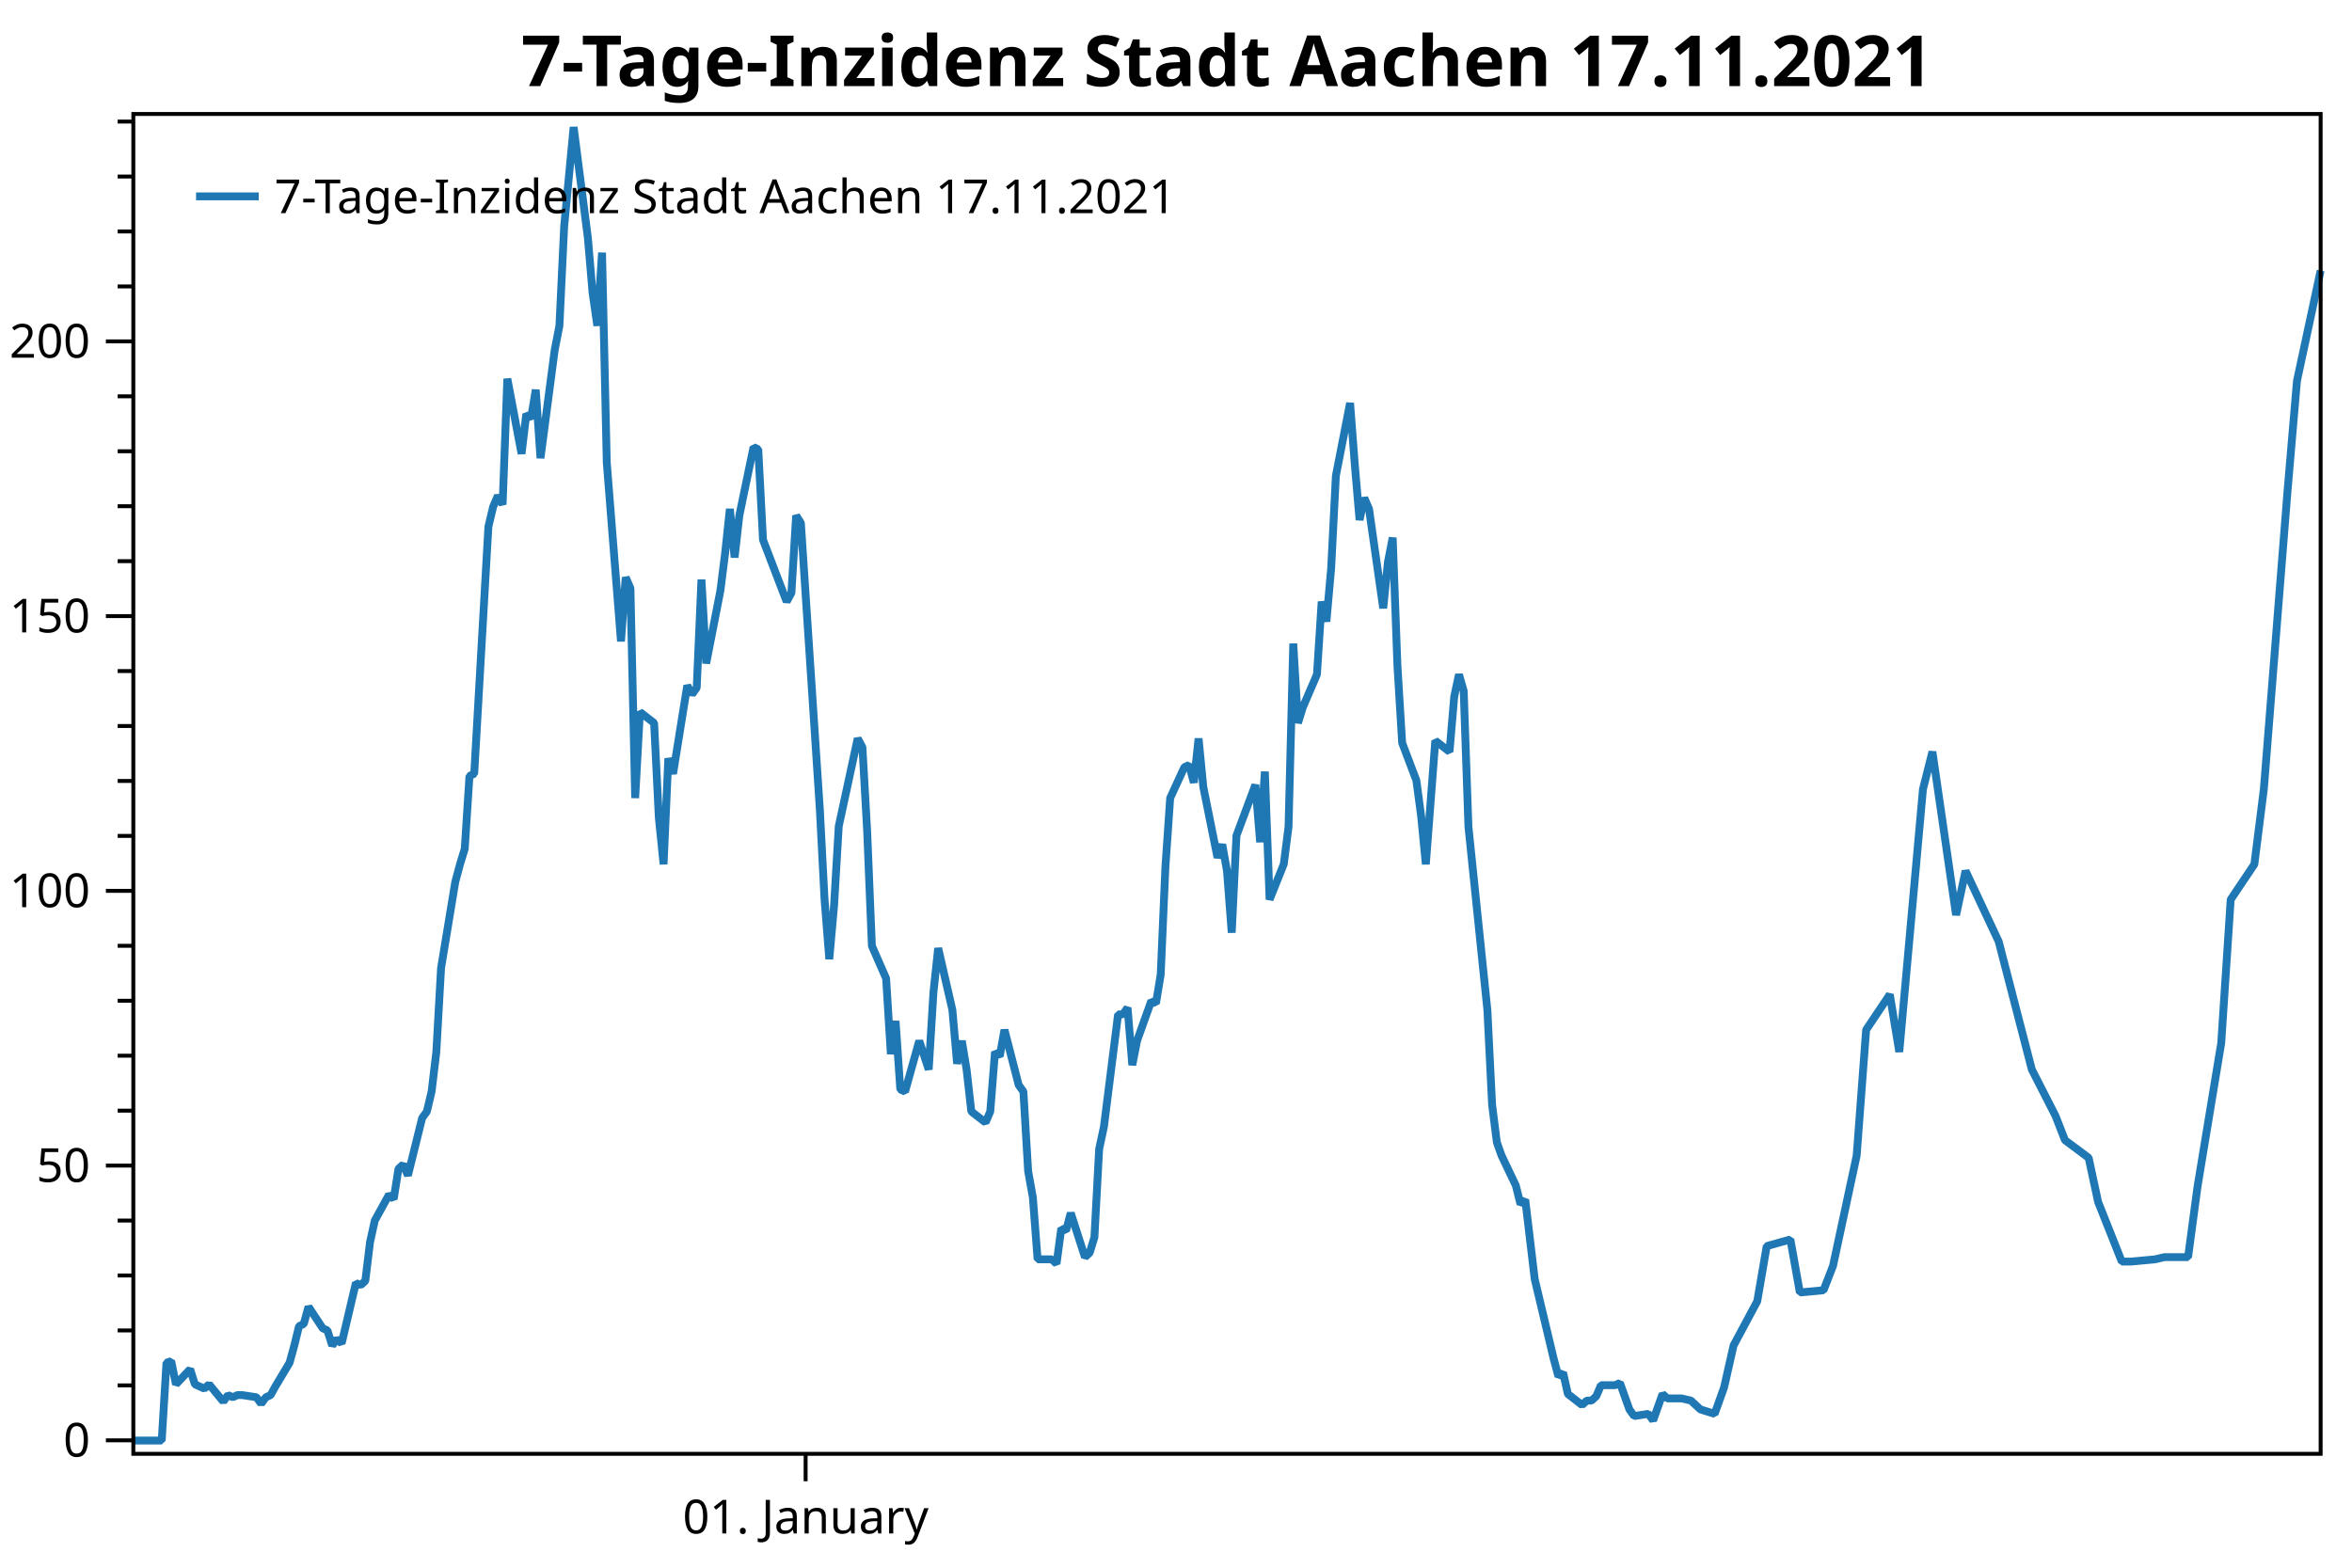
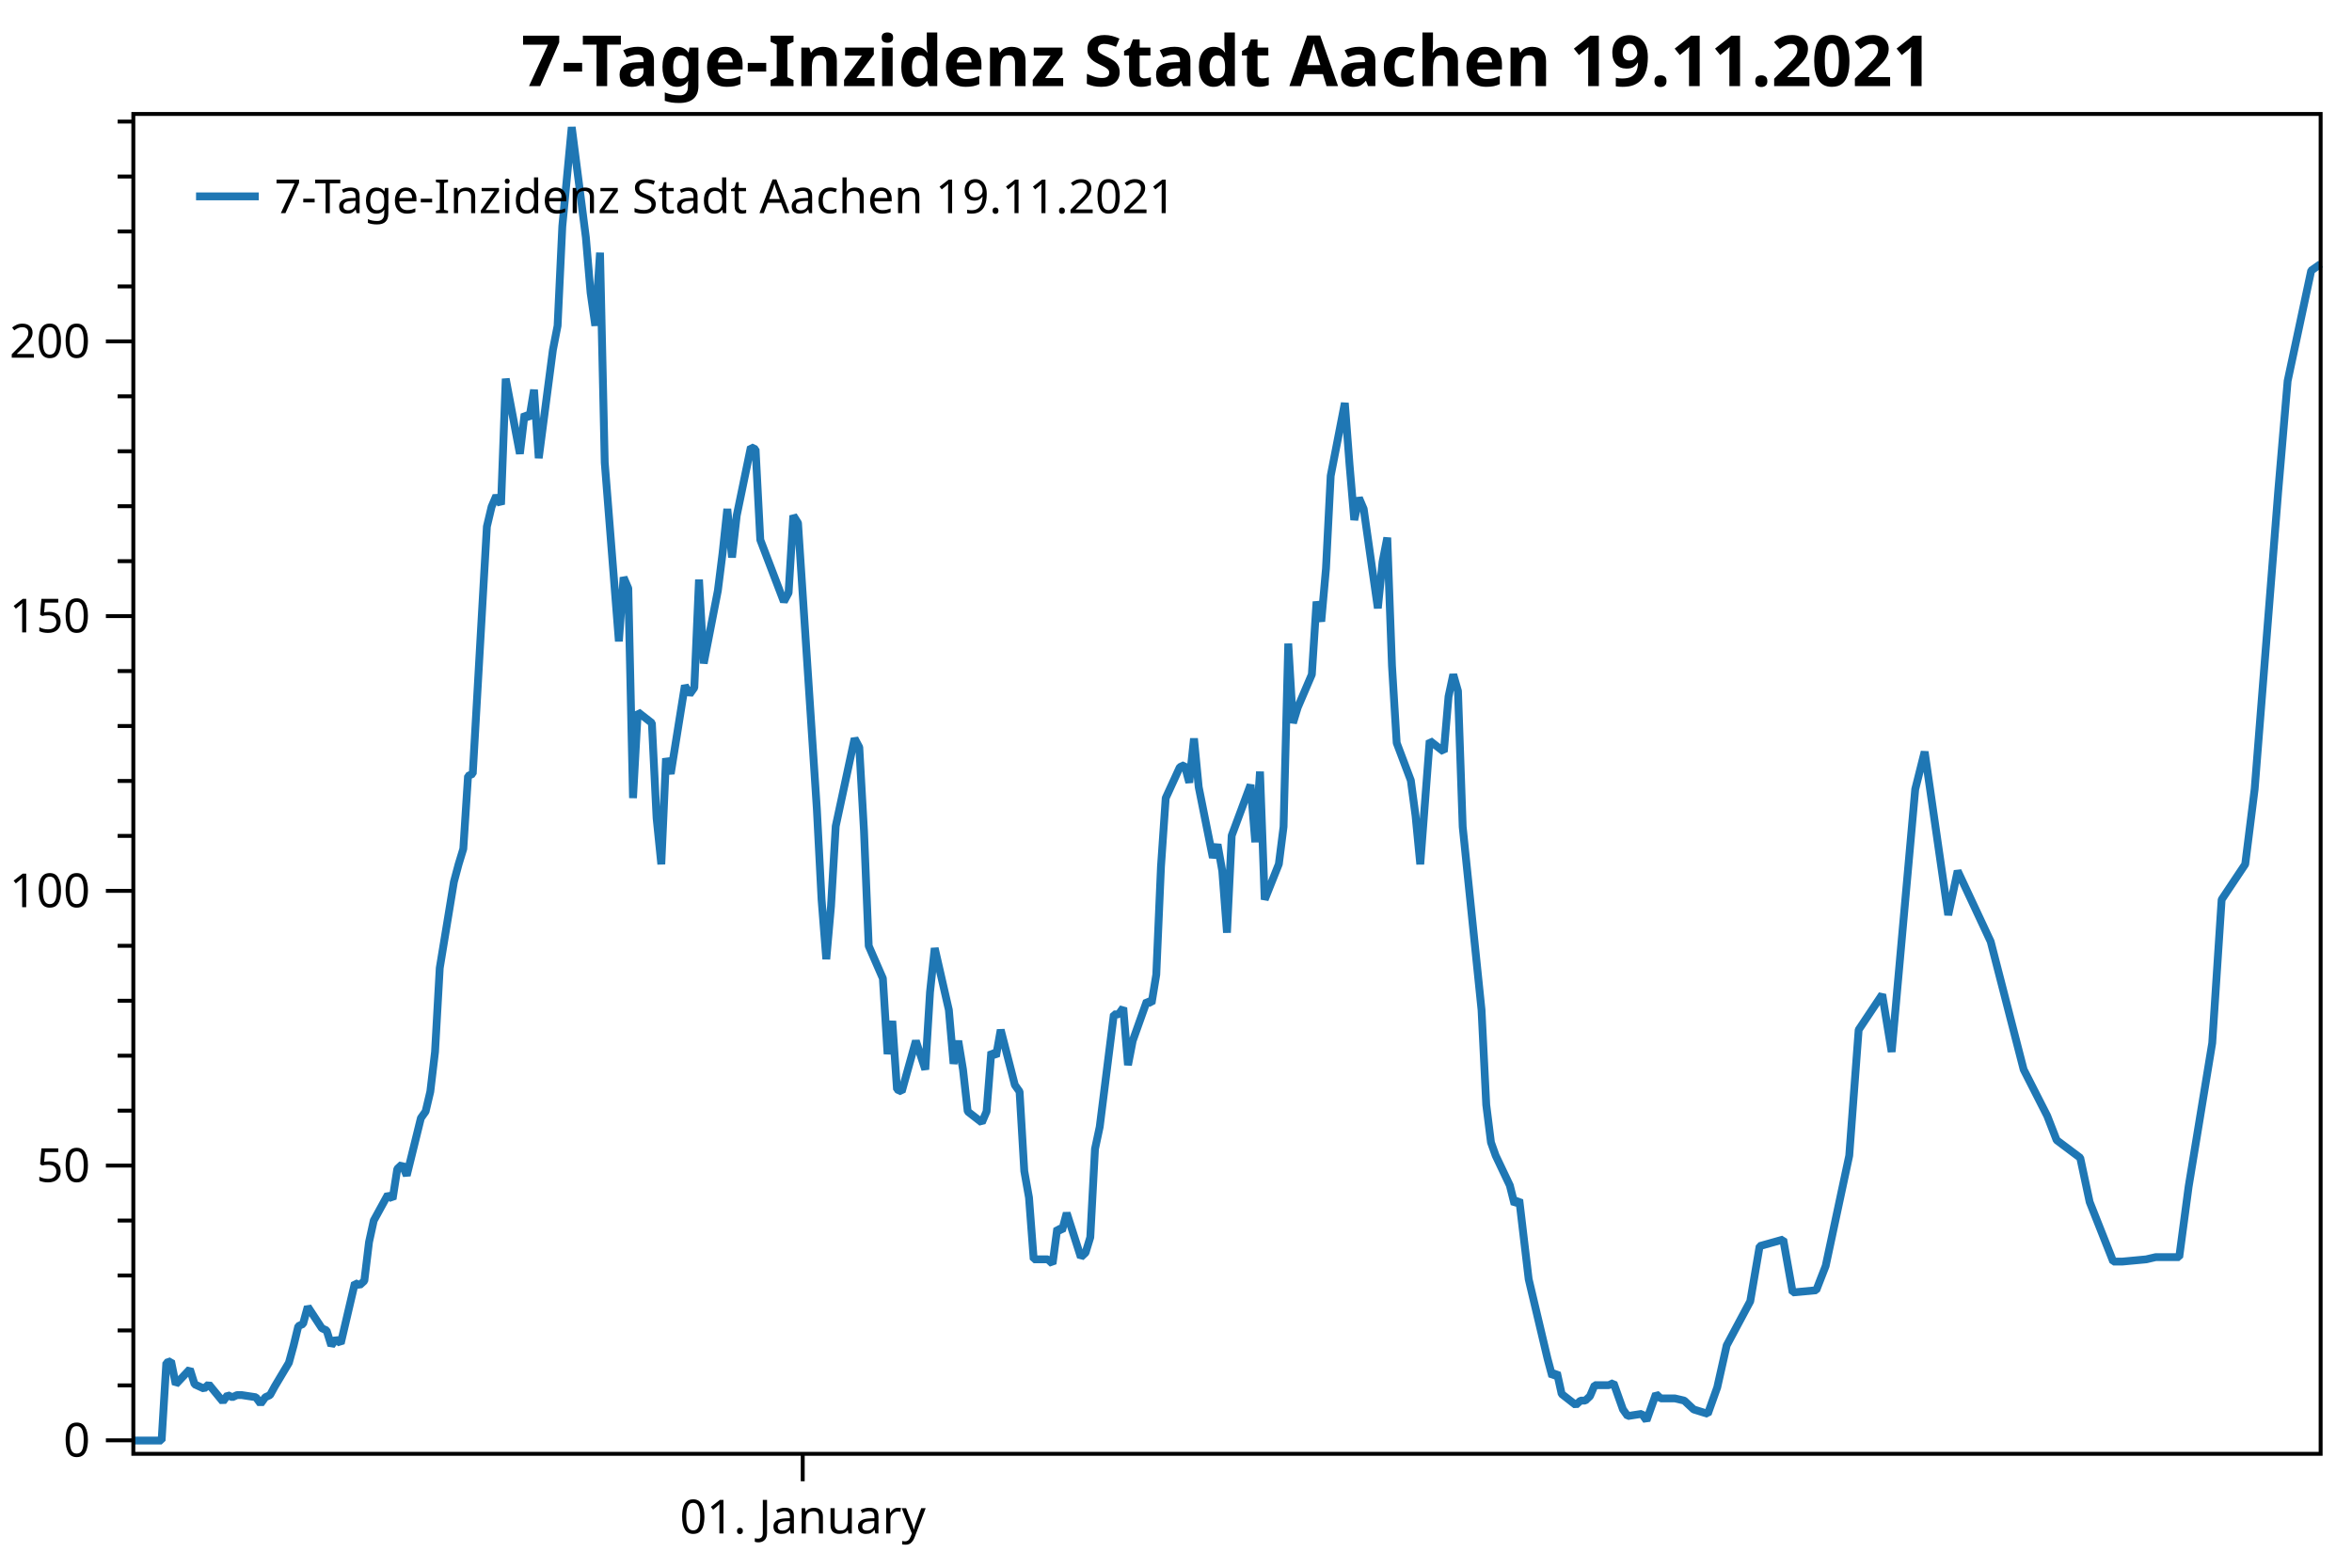
<svg xmlns="http://www.w3.org/2000/svg" width="600" height="400" version="1.1">
  <rect x="0" y="0" width="600" height="400" style="fill:rgb(255,255,255);stroke:none;" />
  <polyline points="34.012,353.485 30.012,353.485" style="fill:none;stroke:black;stroke-width:1" />
  <polyline points="34.012,339.465 30.012,339.465" style="fill:none;stroke:black;stroke-width:1" />
  <polyline points="34.012,325.445 30.012,325.445" style="fill:none;stroke:black;stroke-width:1" />
  <polyline points="34.012,311.425 30.012,311.425" style="fill:none;stroke:black;stroke-width:1" />
  <polyline points="34.012,283.384 30.012,283.384" style="fill:none;stroke:black;stroke-width:1" />
  <polyline points="34.012,269.364 30.012,269.364" style="fill:none;stroke:black;stroke-width:1" />
  <polyline points="34.012,255.344 30.012,255.344" style="fill:none;stroke:black;stroke-width:1" />
  <polyline points="34.012,241.324 30.012,241.324" style="fill:none;stroke:black;stroke-width:1" />
  <polyline points="34.012,213.283 30.012,213.283" style="fill:none;stroke:black;stroke-width:1" />
  <polyline points="34.012,199.263 30.012,199.263" style="fill:none;stroke:black;stroke-width:1" />
  <polyline points="34.012,185.243 30.012,185.243" style="fill:none;stroke:black;stroke-width:1" />
  <polyline points="34.012,171.223 30.012,171.223" style="fill:none;stroke:black;stroke-width:1" />
  <polyline points="34.012,143.182 30.012,143.182" style="fill:none;stroke:black;stroke-width:1" />
  <polyline points="34.012,129.162 30.012,129.162" style="fill:none;stroke:black;stroke-width:1" />
  <polyline points="34.012,115.142 30.012,115.142" style="fill:none;stroke:black;stroke-width:1" />
  <polyline points="34.012,101.122 30.012,101.122" style="fill:none;stroke:black;stroke-width:1" />
  <polyline points="34.012,73.081 30.012,73.081" style="fill:none;stroke:black;stroke-width:1" />
  <polyline points="34.012,59.061 30.012,59.061" style="fill:none;stroke:black;stroke-width:1" />
  <polyline points="34.012,45.041 30.012,45.041" style="fill:none;stroke:black;stroke-width:1" />
  <polyline points="34.012,31.021 30.012,31.021" style="fill:none;stroke:black;stroke-width:1" />
  <text dominant-baseline="middle" text-anchor="end" transform="translate(23.012,367.5053)" font-family="Segoe UI" font-size="12" font-weight="400" fill="black">0</text>
  <text dominant-baseline="middle" text-anchor="end" transform="translate(23.012,297.4043)" font-family="Segoe UI" font-size="12" font-weight="400" fill="black">50</text>
  <text dominant-baseline="middle" text-anchor="end" transform="translate(23.012,227.3034)" font-family="Segoe UI" font-size="12" font-weight="400" fill="black">100</text>
  <text dominant-baseline="middle" text-anchor="end" transform="translate(23.012,157.2024)" font-family="Segoe UI" font-size="12" font-weight="400" fill="black">150</text>
  <text dominant-baseline="middle" text-anchor="end" transform="translate(23.012,87.1015)" font-family="Segoe UI" font-size="12" font-weight="400" fill="black">200</text>
  <polyline points="34.012,367.505 27.012,367.505" style="fill:none;stroke:black;stroke-width:1" />
  <polyline points="34.012,297.404 27.012,297.404" style="fill:none;stroke:black;stroke-width:1" />
  <polyline points="34.012,227.303 27.012,227.303" style="fill:none;stroke:black;stroke-width:1" />
  <polyline points="34.012,157.202 27.012,157.202" style="fill:none;stroke:black;stroke-width:1" />
  <polyline points="34.012,87.102 27.012,87.102" style="fill:none;stroke:black;stroke-width:1" />
-   <text dominant-baseline="hanging" text-anchor="middle" transform="translate(205.5148,381.947)" font-family="Segoe UI" font-size="12" font-weight="400" fill="black">01. January</text>
-   <polyline points="205.515,370.947 205.515,377.947" style="fill:none;stroke:black;stroke-width:1" />
-   <polyline points="34.012,367.562 36.428,367.562 40.051,367.562 41.259,367.562 42.466,347.712 43.674,347.3 44.882,353.21 48.505,349.361 49.713,353.21 50.921,353.76 52.129,354.31 53.336,353.21 56.96,357.609 58.167,355.959 59.375,356.509 60.583,355.959 61.791,355.959 65.414,356.509 66.622,358.159 67.829,356.509 69.037,355.959 70.245,353.76 73.868,347.712 75.076,343.314 76.284,338.365 77.492,337.815 78.699,333.417 82.323,338.915 83.53,339.465 84.738,343.314 85.946,341.664 87.154,342.764 90.777,327.369 91.985,327.919 93.192,326.819 94.4,316.923 95.608,311.425 99.231,304.827 100.439,305.926 101.647,298.229 102.855,297.111 104.062,299.927 107.686,285.285 108.894,283.596 110.101,278.527 111.309,268.391 112.517,246.991 116.14,225.028 117.348,220.523 118.556,216.581 119.763,197.997 120.971,197.434 124.594,134.361 125.802,129.293 127.01,126.477 128.218,128.73 129.425,96.63 133.049,115.777 134.257,105.64 135.464,106.767 136.672,99.446 137.88,116.903 141.503,89.309 142.711,83.114 143.919,57.773 146.334,32.431 149.958,60.588 151.165,74.667 152.373,83.114 153.581,64.46 154.789,118.03 158.412,163.645 159.62,147.314 160.827,150.129 162.035,203.629 163.243,181.666 166.866,184.481 168.074,208.697 169.282,220.523 170.49,193.492 171.697,197.434 175.321,174.908 176.528,177.161 177.736,175.471 178.944,147.877 180.152,169.276 183.775,150.692 184.983,141.119 186.19,129.856 187.398,142.245 188.606,131.545 192.229,114.088 193.437,114.651 194.645,137.74 200.684,153.508 201.892,151.256 203.099,131.545 204.307,133.446 209.138,206.444 210.346,229.533 211.554,244.738 212.761,231.223 213.969,210.809 218.8,188.423 220.008,190.676 221.216,212.076 222.423,241.36 226.047,249.638 227.255,268.954 228.462,260.507 229.67,277.964 230.878,278.527 234.501,265.575 236.917,272.896 238.125,253.186 239.332,241.923 242.956,257.691 244.163,271.418 245.371,265.575 246.579,272.896 247.787,283.596 251.41,286.412 252.618,283.596 253.826,268.391 255.033,269.517 256.241,262.759 259.864,276.838 261.072,278.527 262.28,298.801 263.488,305.559 264.695,321.327 268.319,321.327 269.526,322.453 270.734,313.443 271.942,314.006 273.15,309.501 276.773,320.764 277.981,319.637 279.188,315.695 280.396,293.169 281.604,287.538 285.227,258.817 286.435,258.817 287.643,257.128 288.851,271.77 290.058,265.575 293.682,255.438 294.889,256.002 296.097,248.681 297.305,221.086 298.513,203.629 302.136,195.744 303.344,195.181 304.552,199.686 305.759,188.423 306.967,200.813 310.591,218.834 311.798,215.455 313.006,222.213 314.214,237.981 315.421,213.202 320.253,200.25 321.46,214.892 322.668,196.871 323.876,229.533 327.499,220.467 328.707,210.95 329.915,164.208 331.123,184.481 332.33,180.539 335.954,172.092 337.161,153.508 338.369,158.577 339.577,145.061 340.785,121.409 344.408,102.825 345.616,118.593 346.824,132.672 348.031,127.04 349.239,129.856 352.862,155.198 354.07,143.371 355.278,137.177 356.486,169.839 357.693,189.55 361.317,199.123 362.524,208.134 363.732,220.523 366.148,188.987 369.771,191.802 370.979,177.724 372.187,172.092 373.394,176.316 374.602,210.95 379.433,257.691 380.641,281.906 381.849,291.48 383.056,294.859 386.68,302.461 387.887,307.248 389.095,306.122 391.511,326.395 395.134,341.6 396.342,346.669 397.55,351.174 398.757,350.259 399.965,355.679 403.589,358.495 404.796,357.369 406.004,357.369 407.212,356.242 408.42,353.426 412.043,353.426 413.251,352.863 414.458,356.242 415.666,359.621 416.874,361.311 420.497,360.748 421.705,362.437 422.913,359.058 424.12,355.679 425.328,356.805 428.952,356.805 431.367,357.369 433.783,359.621 437.406,360.748 439.822,353.99 442.237,343.29 448.276,332.027 450.691,317.948 456.73,316.259 459.146,329.774 465.185,329.211 467.6,323.016 473.639,294.859 476.054,262.759 482.093,253.749 484.509,268.391 490.548,201.376 492.963,191.802 499.002,233.476 501.418,222.213 509.872,240.233 518.326,272.896 524.365,284.722 526.781,290.917 532.819,295.422 535.235,306.685 541.274,321.89 543.689,321.89 549.728,321.327 552.144,320.764 558.183,320.764 560.598,302.743 566.637,266.138 569.052,229.533 575.091,220.523 577.507,201.376 583.546,125.351 585.961,97.193 592,69.036" style="fill:none;stroke:rgb(31,119,180);stroke-width:2;stroke-linejoin:bevel" />
-   <text dominant-baseline="hanging" text-anchor="middle" transform="translate(313.006,8)" font-family="Segoe UI" font-size="18" font-weight="700" fill="black">7-Tage-Inzidenz Stadt Aachen 17.11.2021</text>
+   <text dominant-baseline="hanging" text-anchor="middle" transform="translate(204.7756,381.947)" font-family="Segoe UI" font-size="12" font-weight="400" fill="black">01. January</text>
+   <polyline points="204.776,370.947 204.776,377.947" style="fill:none;stroke:black;stroke-width:1" />
+   <polyline points="34.012,367.562 36.417,367.562 40.025,367.562 41.227,367.562 42.43,347.712 43.633,347.3 44.835,353.21 48.443,349.361 49.645,353.21 50.848,353.76 52.05,354.31 53.253,353.21 56.861,357.609 58.063,355.959 59.266,356.509 60.468,355.959 61.671,355.959 65.279,356.509 66.481,358.159 67.684,356.509 68.886,355.959 70.089,353.76 73.697,347.712 74.899,343.314 76.102,338.365 77.304,337.815 78.507,333.417 82.114,338.915 83.317,339.465 84.519,343.314 85.722,341.664 86.925,342.764 90.532,327.369 91.735,327.919 92.938,326.819 94.14,316.923 95.343,311.425 98.95,304.827 100.153,305.926 101.355,298.229 102.558,297.111 103.76,299.927 107.368,285.285 108.571,283.596 109.773,278.527 110.976,268.391 112.178,246.991 115.786,225.028 116.989,220.523 118.191,216.581 119.394,197.997 120.596,197.434 124.204,134.361 125.407,129.293 126.609,126.477 127.812,128.73 129.014,96.63 132.622,115.777 133.825,105.64 135.027,106.767 136.23,99.446 137.432,116.903 141.04,89.309 142.242,83.114 143.445,57.773 145.85,32.431 149.458,60.588 150.66,74.667 151.863,83.114 153.065,64.46 154.268,118.03 157.876,163.645 159.078,147.314 160.281,150.129 161.483,203.629 162.686,181.666 166.294,184.481 167.496,208.697 168.699,220.523 169.901,193.492 171.104,197.434 174.712,174.908 175.914,177.161 177.117,175.471 178.319,147.877 179.522,169.276 183.13,150.692 184.332,141.119 185.535,129.856 186.737,142.245 187.94,131.545 191.547,114.088 192.75,114.651 193.952,137.74 199.965,153.508 201.168,151.256 202.37,131.545 203.573,133.446 208.383,206.444 209.586,229.533 210.788,244.738 211.991,231.223 213.194,210.809 218.004,188.423 219.206,190.676 220.409,212.076 221.611,241.36 225.219,249.638 226.422,268.954 227.624,260.507 228.827,277.964 230.029,278.527 233.637,265.575 236.042,272.896 237.245,253.186 238.447,241.923 242.055,257.691 243.257,271.418 244.46,265.575 245.663,272.896 246.865,283.596 250.473,286.412 251.675,283.596 252.878,268.391 254.081,269.517 255.283,262.759 258.891,276.838 260.093,278.527 261.296,298.801 262.498,305.559 263.701,321.327 267.309,321.327 268.511,322.453 269.714,313.443 270.916,314.006 272.119,309.501 275.727,320.764 276.929,319.637 278.132,315.695 279.334,293.169 280.537,287.538 284.145,258.817 285.347,258.817 286.55,257.128 287.752,271.77 288.955,265.575 292.562,255.438 293.765,256.002 294.968,248.681 296.17,221.086 297.373,203.629 300.98,195.744 302.183,195.181 303.385,199.686 304.588,188.423 305.791,200.813 309.398,218.834 310.601,215.455 311.803,222.213 313.006,237.981 314.209,213.202 319.019,200.25 320.221,214.892 321.424,196.871 322.627,229.533 326.234,220.467 327.437,210.95 328.639,164.208 329.842,184.481 331.044,180.539 334.652,172.092 335.855,153.508 337.057,158.577 338.26,145.061 339.462,121.409 343.07,102.825 344.273,118.593 345.475,132.672 346.678,127.04 347.88,129.856 351.488,155.198 352.69,143.371 353.893,137.177 355.096,169.839 356.298,189.55 359.906,199.123 361.108,208.134 362.311,220.523 364.716,188.987 368.324,191.802 369.526,177.724 370.729,172.092 371.932,176.316 373.134,210.95 377.944,257.691 379.147,281.906 380.349,291.48 381.552,294.859 385.16,302.461 386.362,307.248 387.565,306.122 389.97,326.395 393.577,341.6 394.78,346.669 395.983,351.174 397.185,350.259 398.388,355.679 401.995,358.495 403.198,357.369 404.401,357.369 405.603,356.242 406.806,353.426 410.413,353.426 411.616,352.863 412.818,356.242 414.021,359.621 415.224,361.311 418.831,360.748 420.034,362.437 421.236,359.058 422.439,355.679 423.642,356.805 427.249,356.805 429.654,357.369 432.06,359.621 435.667,360.748 438.072,353.99 440.477,343.29 446.49,332.027 448.895,317.948 454.908,316.259 457.313,329.774 463.326,329.211 465.731,323.016 471.744,294.859 474.149,262.759 480.162,253.749 482.567,268.391 488.58,201.376 490.985,191.802 496.998,233.476 499.403,222.213 507.821,240.233 516.239,272.896 522.251,284.722 524.657,290.917 530.669,295.422 533.074,306.685 539.087,321.89 541.492,321.89 547.505,321.327 549.91,320.764 555.923,320.764 558.328,302.743 564.341,266.138 566.746,229.533 572.759,220.523 575.164,201.376 581.177,125.351 583.582,97.193 589.595,69.036 592,67.346" style="fill:none;stroke:rgb(31,119,180);stroke-width:2;stroke-linejoin:bevel" />
+   <text dominant-baseline="hanging" text-anchor="middle" transform="translate(313.006,8)" font-family="Segoe UI" font-size="18" font-weight="700" fill="black">7-Tage-Inzidenz Stadt Aachen 19.11.2021</text>
  <polygon points="34.012,29.079 592,29.079 592,370.947 34.012,370.947" style="fill:none;stroke:black;stroke-width:1" />
  <polygon points="42.012,37.08 247.014,37.08 247.014,63.133 42.012,63.133" style="fill:none;stroke:none;" />
-   <text dominant-baseline="hanging" text-anchor="start" transform="translate(70.012,45.0795)" font-family="Segoe UI" font-size="12" font-weight="400" fill="black">7-Tage-Inzidenz Stadt Aachen 17.11.2021</text>
+   <text dominant-baseline="hanging" text-anchor="start" transform="translate(70.012,45.0795)" font-family="Segoe UI" font-size="12" font-weight="400" fill="black">7-Tage-Inzidenz Stadt Aachen 19.11.2021</text>
  <polyline points="50.012,50.106 66.012,50.106" style="fill:none;stroke:rgb(31,119,180);stroke-width:2" />
</svg>
